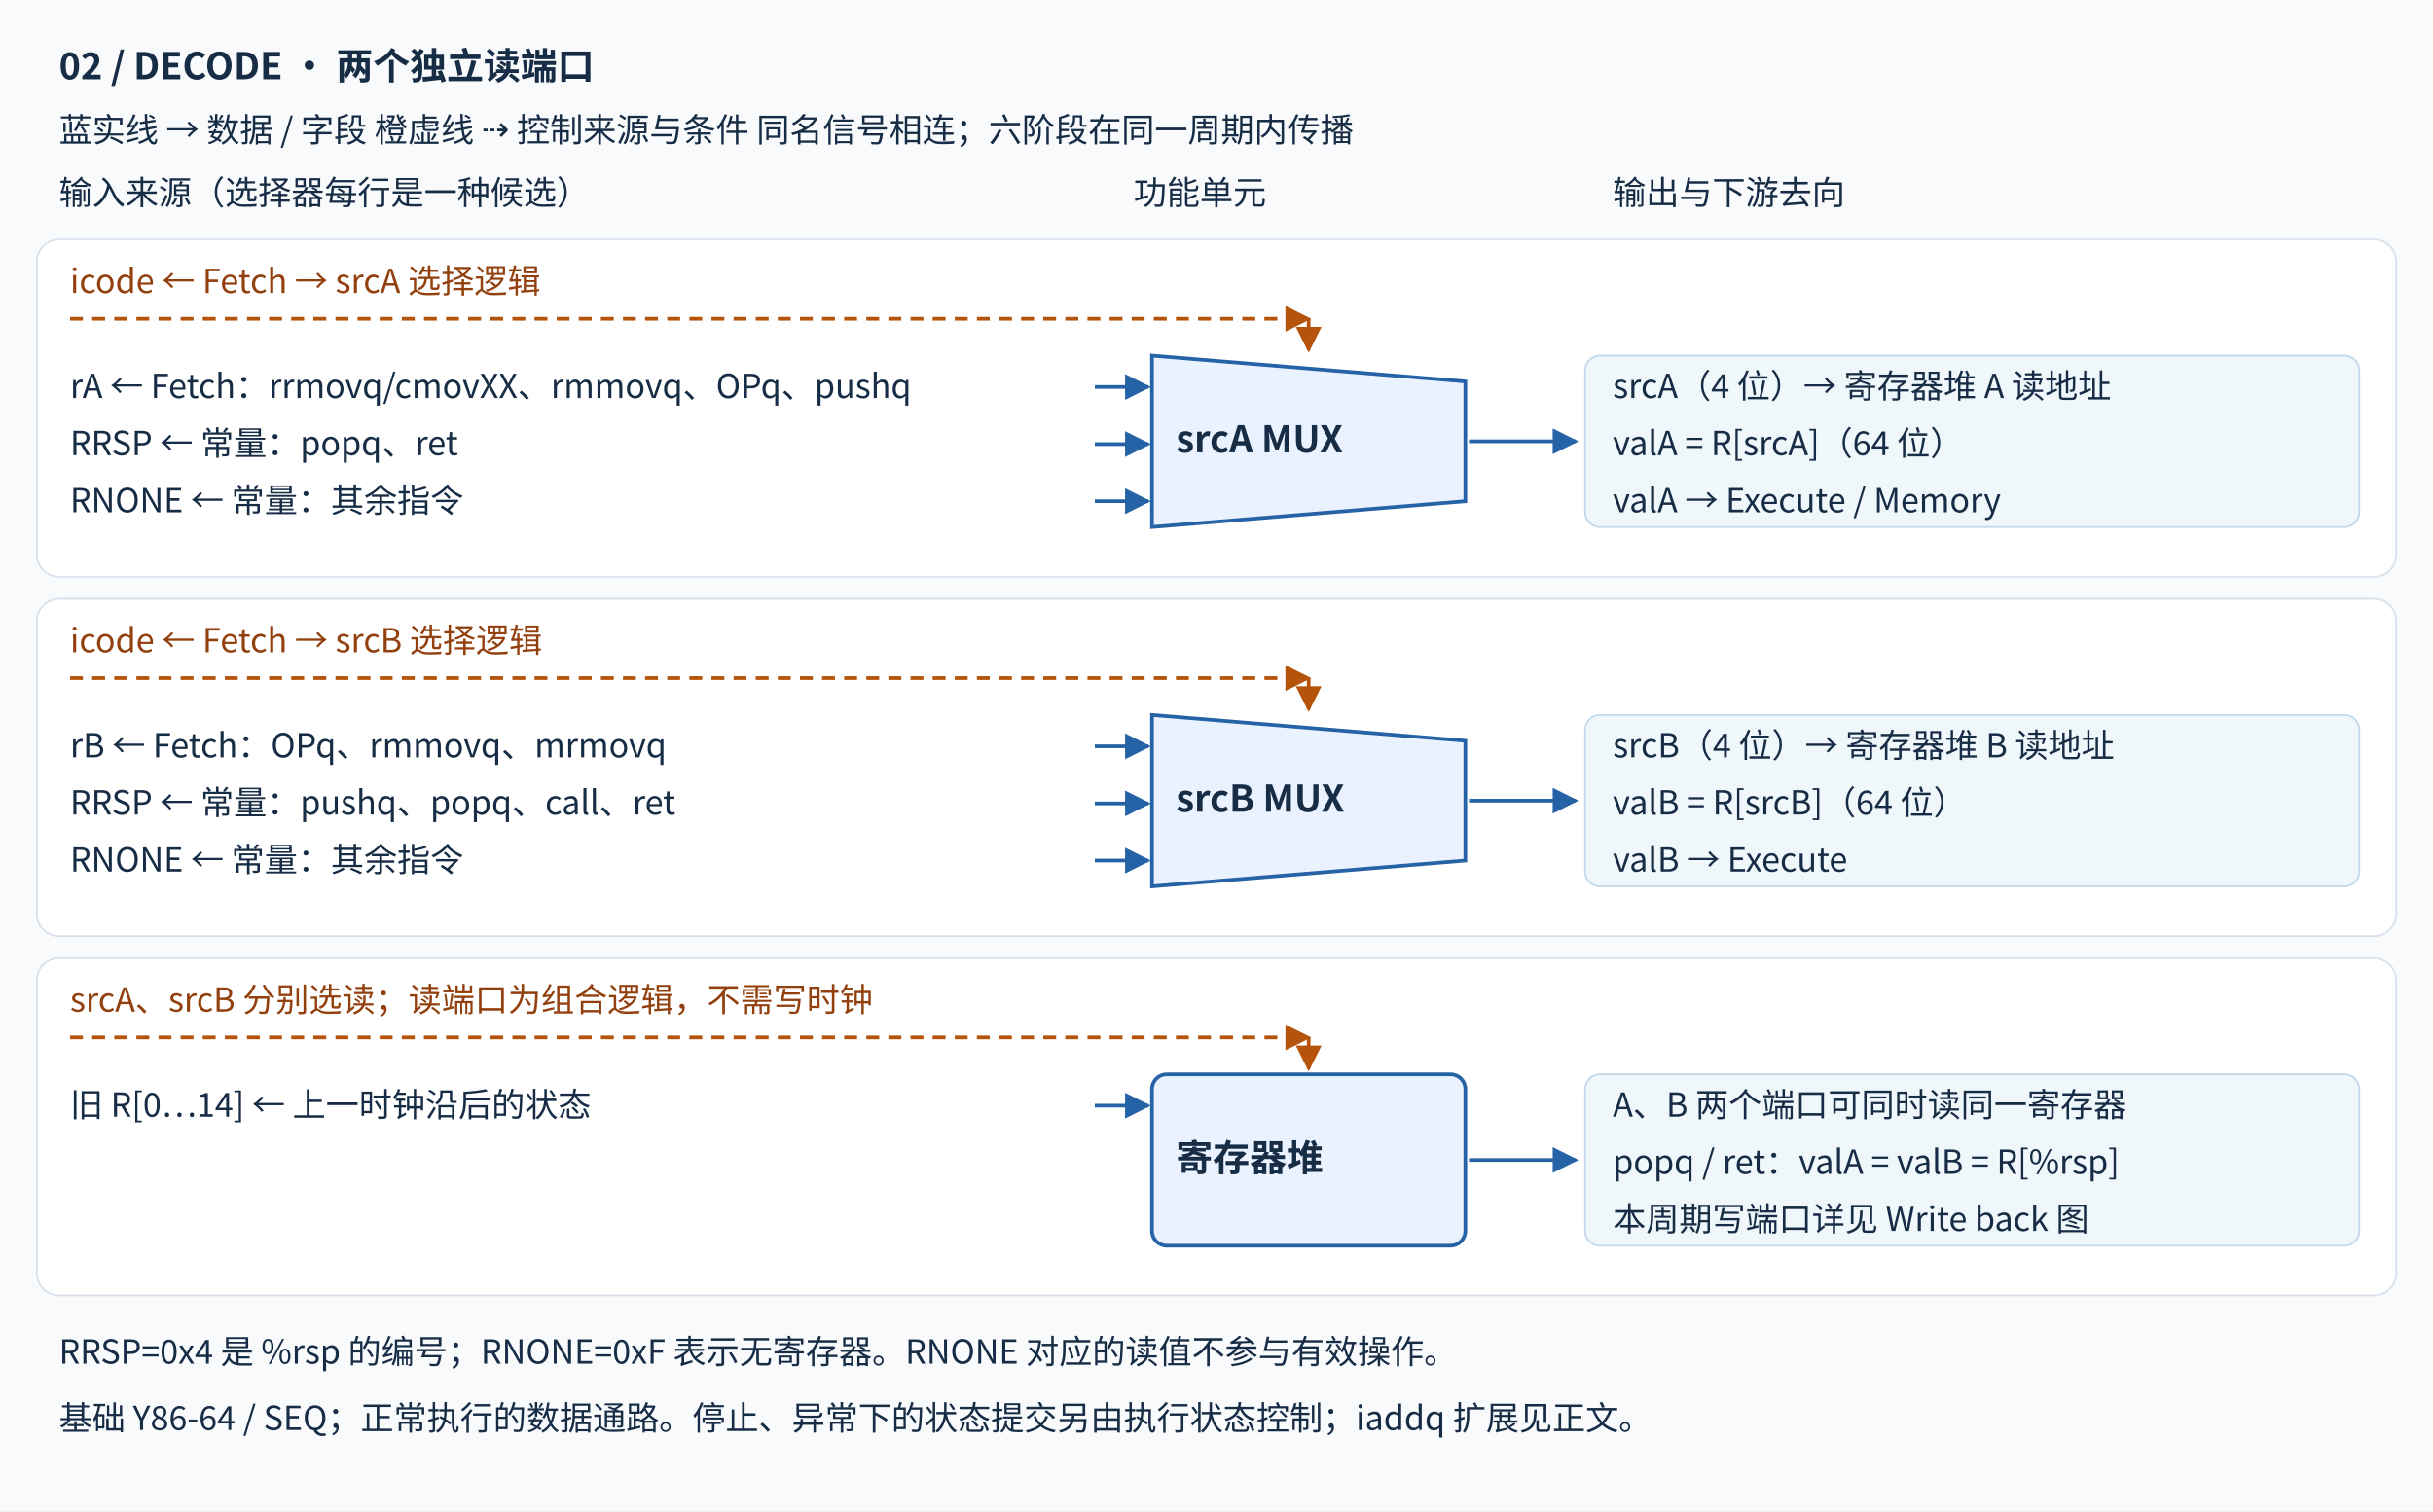
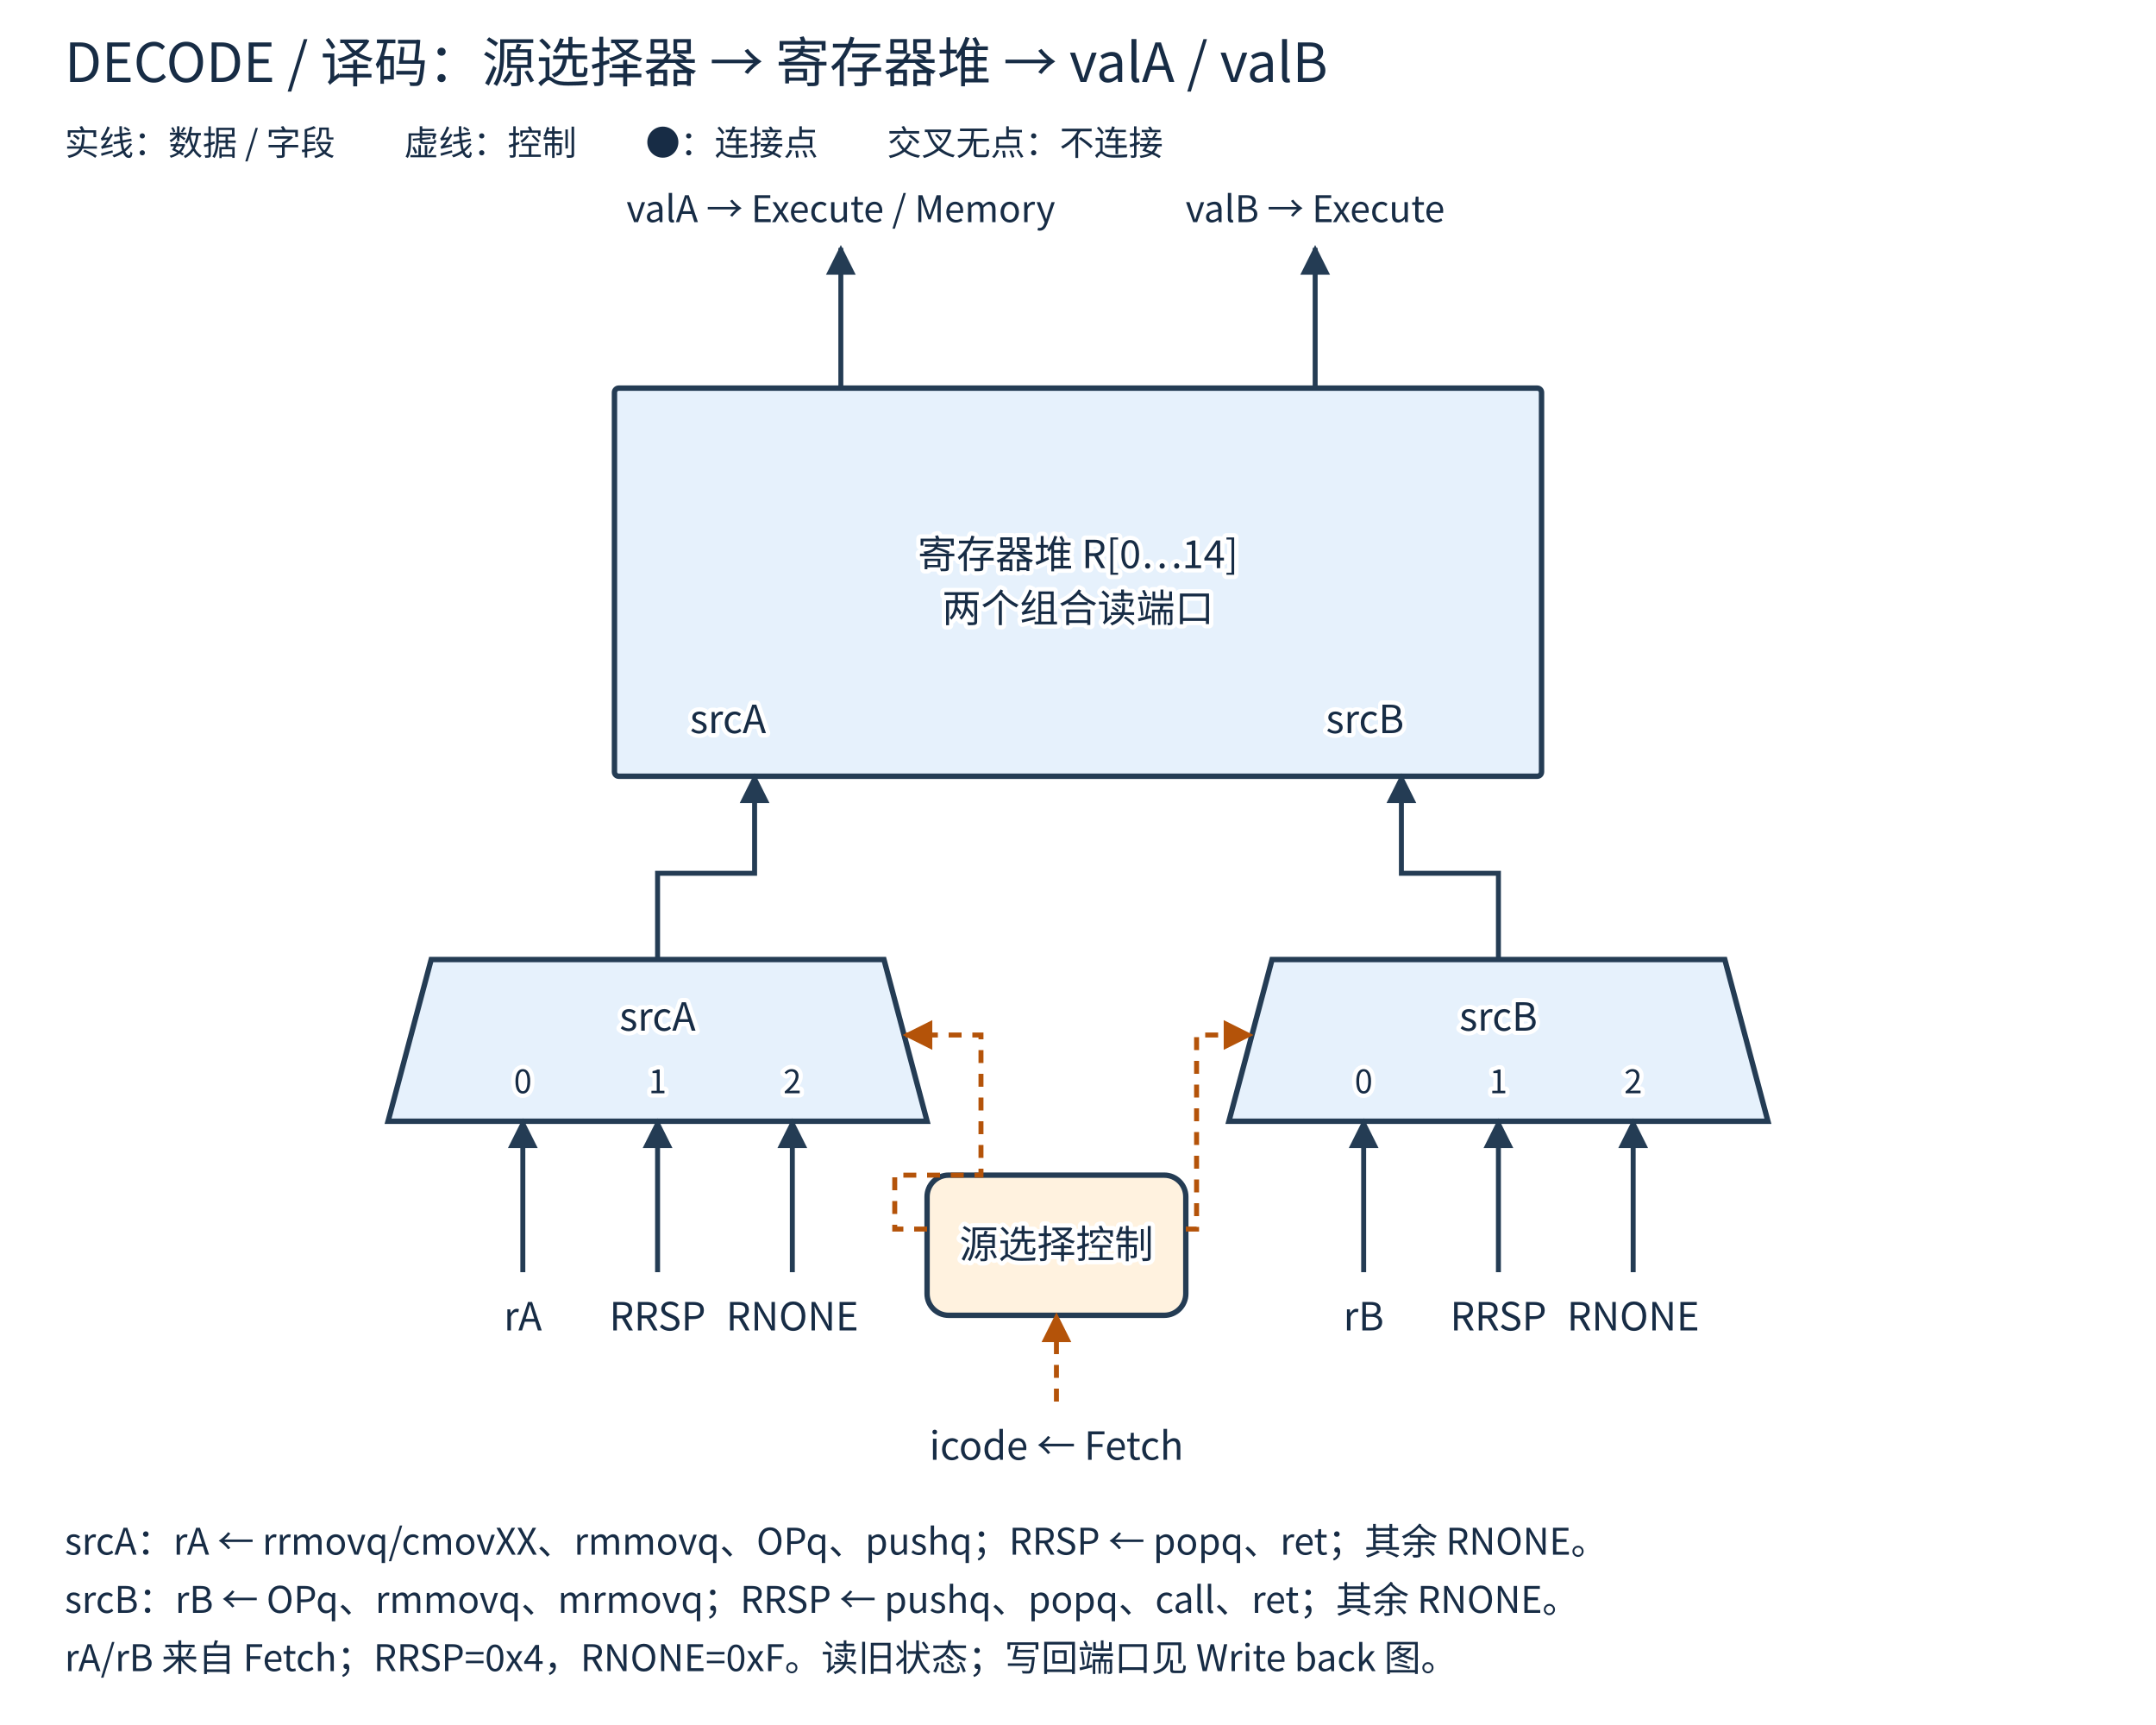
- <svg xmlns="http://www.w3.org/2000/svg" width="1320" height="820" viewBox="0 0 1320 820" role="img" aria-labelledby="title desc">
+ <svg xmlns="http://www.w3.org/2000/svg" width="1000" height="800" viewBox="0 0 1000 800" role="img" aria-labelledby="title desc">
  <defs>
-     <marker id="data" viewBox="0 0 10 10" refX="9" refY="5" markerWidth="7" markerHeight="7" orient="auto-start-reverse">
-       <path d="M0 0 L10 5 L0 10Z" fill="#2563a6" />
+     <marker id="a" viewBox="0 0 10 10" refX="9" refY="5" markerWidth="6" markerHeight="6" orient="auto">
+       <path d="M0 0L10 5L0 10Z" fill="#243c54" />
    </marker>
-     <marker id="ctl" viewBox="0 0 10 10" refX="9" refY="5" markerWidth="7" markerHeight="7" orient="auto">
-       <path d="M0 0 L10 5 L0 10Z" fill="#b45309" />
+     <marker id="c" viewBox="0 0 10 10" refX="9" refY="5" markerWidth="6" markerHeight="6" orient="auto">
+       <path d="M0 0L10 5L0 10Z" fill="#b45309" />
    </marker>
  </defs>
-   <rect width="1320" height="820" fill="#f8fafc" />
-   <style>text{font-family:"Noto Sans CJK SC","Microsoft YaHei",sans-serif;fill:#172c45;font-size:18px}.ctl{fill:#92400e;font-size:18px}.label{font-size:20px;font-weight:700}</style>
-   <text x="32" y="43" class="label">02 / DECODE · 两个独立读端口</text>
-   <text x="32" y="77" class="">蓝实线 → 数据 / 字段     橙虚线 ⇢ 控制来源与条件     同名信号相连；六阶段在同一周期内传播</text>
-   <text x="32" y="111" class="">输入来源（选择器每行是一种候选）</text>
-   <text x="615" y="111" class="">功能单元</text>
-   <text x="875" y="111" class="">输出与下游去向</text>
-   <rect x="20" y="130" width="1280" height="183" rx="12" fill="white" stroke="#d9e2ec" />
-   <text x="38" y="159" class="ctl">icode ← Fetch → srcA 选择逻辑</text>
-   <path d="M38 173 L710 173" fill="none" stroke="#b45309" stroke-width="2" stroke-dasharray="7 5" marker-end="url(#ctl)" />
-   <path d="M710 173 L710 190" fill="none" stroke="#b45309" stroke-width="2" stroke-dasharray="7 5" marker-end="url(#ctl)" />
-   <path d="M625 193 L795 207 L795 272 L625 286 Z" fill="#eaf2ff" stroke="#2563a6" stroke-width="2" />
-   <text x="638" y="245.5" class="label">srcA MUX</text>
-   <text x="38" y="216" class="">rA ← Fetch：rrmovq/cmovXX、rmmovq、OPq、pushq</text>
-   <path d="M594 210 L623 210" fill="none" stroke="#2563a6" stroke-width="2" marker-end="url(#data)" />
-   <text x="38" y="247" class="">RRSP ← 常量：popq、ret</text>
-   <path d="M594 241 L623 241" fill="none" stroke="#2563a6" stroke-width="2" marker-end="url(#data)" />
-   <text x="38" y="278" class="">RNONE ← 常量：其余指令</text>
-   <path d="M594 272 L623 272" fill="none" stroke="#2563a6" stroke-width="2" marker-end="url(#data)" />
-   <path d="M797 239.5 L855 239.5" fill="none" stroke="#2563a6" stroke-width="2" marker-end="url(#data)" />
-   <rect x="860" y="193" width="420" height="93" rx="8" fill="#f0f7fb" stroke="#c4d9e9" />
-   <text x="875" y="216" class="">srcA（4 位）→ 寄存器堆 A 读地址</text>
-   <text x="875" y="247" class="">valA = R[srcA]（64 位）</text>
-   <text x="875" y="278" class="">valA → Execute / Memory</text>
-   <rect x="20" y="325" width="1280" height="183" rx="12" fill="white" stroke="#d9e2ec" />
-   <text x="38" y="354" class="ctl">icode ← Fetch → srcB 选择逻辑</text>
-   <path d="M38 368 L710 368" fill="none" stroke="#b45309" stroke-width="2" stroke-dasharray="7 5" marker-end="url(#ctl)" />
-   <path d="M710 368 L710 385" fill="none" stroke="#b45309" stroke-width="2" stroke-dasharray="7 5" marker-end="url(#ctl)" />
-   <path d="M625 388 L795 402 L795 467 L625 481 Z" fill="#eaf2ff" stroke="#2563a6" stroke-width="2" />
-   <text x="638" y="440.5" class="label">srcB MUX</text>
-   <text x="38" y="411" class="">rB ← Fetch：OPq、rmmovq、mrmovq</text>
-   <path d="M594 405 L623 405" fill="none" stroke="#2563a6" stroke-width="2" marker-end="url(#data)" />
-   <text x="38" y="442" class="">RRSP ← 常量：pushq、popq、call、ret</text>
-   <path d="M594 436 L623 436" fill="none" stroke="#2563a6" stroke-width="2" marker-end="url(#data)" />
-   <text x="38" y="473" class="">RNONE ← 常量：其余指令</text>
-   <path d="M594 467 L623 467" fill="none" stroke="#2563a6" stroke-width="2" marker-end="url(#data)" />
-   <path d="M797 434.5 L855 434.5" fill="none" stroke="#2563a6" stroke-width="2" marker-end="url(#data)" />
-   <rect x="860" y="388" width="420" height="93" rx="8" fill="#f0f7fb" stroke="#c4d9e9" />
-   <text x="875" y="411" class="">srcB（4 位）→ 寄存器堆 B 读地址</text>
-   <text x="875" y="442" class="">valB = R[srcB]（64 位）</text>
-   <text x="875" y="473" class="">valB → Execute</text>
-   <rect x="20" y="520" width="1280" height="183" rx="12" fill="white" stroke="#d9e2ec" />
-   <text x="38" y="549" class="ctl">srcA、srcB 分别选读；读端口为组合逻辑，不需写时钟</text>
-   <path d="M38 563 L710 563" fill="none" stroke="#b45309" stroke-width="2" stroke-dasharray="7 5" marker-end="url(#ctl)" />
-   <path d="M710 563 L710 580" fill="none" stroke="#b45309" stroke-width="2" stroke-dasharray="7 5" marker-end="url(#ctl)" />
-   <rect x="625" y="583" width="170" height="93" rx="8" fill="#eaf2ff" stroke="#2563a6" stroke-width="2" />
-   <text x="638" y="635.5" class="label">寄存器堆</text>
-   <text x="38" y="606" class="">旧 R[0…14] ← 上一时钟沿后的状态</text>
-   <path d="M594 600 L623 600" fill="none" stroke="#2563a6" stroke-width="2" marker-end="url(#data)" />
-   <path d="M797 629.5 L855 629.5" fill="none" stroke="#2563a6" stroke-width="2" marker-end="url(#data)" />
-   <rect x="860" y="583" width="420" height="93" rx="8" fill="#f0f7fb" stroke="#c4d9e9" />
-   <text x="875" y="606" class="">A、B 两个端口可同时读同一寄存器</text>
-   <text x="875" y="637" class="">popq / ret：valA = valB = R[%rsp]</text>
-   <text x="875" y="668" class="">本周期写端口详见 Write back 图</text>
-   <text x="32" y="740" class="">RRSP=0x4 是 %rsp 的编号；RNONE=0xF 表示无寄存器。RNONE 对应的读值不参与有效操作。</text>
-   <text x="32" y="776" class="">基础 Y86-64 / SEQ；正常执行的数据通路。停止、异常下的状态提交另由执行状态控制；iaddq 扩展见正文。</text>
+   <style>text{font-family:"Noto Sans CJK SC","Microsoft YaHei",sans-serif;fill:#172c45;font-size:18px}.label{paint-order:stroke;stroke:white;stroke-width:4px;stroke-linejoin:round}</style>
+   <rect width="1000" height="800" fill="white" />
+   <text class="label" x="30" y="38" text-anchor="start" style="font-size:25px;">DECODE / 译码：源选择器 → 寄存器堆 → valA / valB</text>
+   <text class="label" x="30" y="72" text-anchor="start" style="font-size:16px;">实线：数据 / 字段　　虚线：控制　　●：连接点　　交叉无点：不连接</text>
+   <rect x="285" y="180" width="430" height="180" rx="2" fill="#e6f1fc" stroke="#243c54" stroke-width="2.5" />
+   <text class="label" x="500.0" y="263.5" text-anchor="middle" style="font-size:18px;">寄存器堆 R[0…14]</text>
+   <text class="label" x="500.0" y="288.5" text-anchor="middle" style="font-size:18px;">两个组合读端口</text>
+   <path d="M390,180 L390,115" fill="none" stroke="#243c54" stroke-width="2.3" marker-end="url(#a)" />
+   <text class="label" x="390" y="103" text-anchor="middle" style="font-size:17px;">valA → Execute / Memory</text>
+   <path d="M610,180 L610,115" fill="none" stroke="#243c54" stroke-width="2.3" marker-end="url(#a)" />
+   <text class="label" x="610" y="103" text-anchor="middle" style="font-size:17px;">valB → Execute</text>
+   <text class="label" x="320" y="340" text-anchor="start" style="font-size:18px;">srcA</text>
+   <text class="label" x="615" y="340" text-anchor="start" style="font-size:18px;">srcB</text>
+   <path d="M180 520L200 445H410L430 520Z" fill="#e6f1fc" stroke="#243c54" stroke-width="2.5" />
+   <text class="label" x="305.0" y="478" text-anchor="middle" style="font-size:18px;">srcA</text>
+   <text class="label" x="242.5" y="507" text-anchor="middle" style="font-size:15px;">0</text>
+   <text class="label" x="305.0" y="507" text-anchor="middle" style="font-size:15px;">1</text>
+   <text class="label" x="367.5" y="507" text-anchor="middle" style="font-size:15px;">2</text>
+   <path d="M305,445 L305,405 L350,405 L350,360" fill="none" stroke="#243c54" stroke-width="2.3" marker-end="url(#a)" />
+   <path d="M242.5,590 L242.5,520" fill="none" stroke="#243c54" stroke-width="2.3" marker-end="url(#a)" />
+   <text class="label" x="242.5" y="617" text-anchor="middle" style="font-size:18px;">rA</text>
+   <path d="M305.0,590 L305.0,520" fill="none" stroke="#243c54" stroke-width="2.3" marker-end="url(#a)" />
+   <text class="label" x="305.0" y="617" text-anchor="middle" style="font-size:18px;">RRSP</text>
+   <path d="M367.5,590 L367.5,520" fill="none" stroke="#243c54" stroke-width="2.3" marker-end="url(#a)" />
+   <text class="label" x="367.5" y="617" text-anchor="middle" style="font-size:18px;">RNONE</text>
+   <path d="M570 520L590 445H800L820 520Z" fill="#e6f1fc" stroke="#243c54" stroke-width="2.5" />
+   <text class="label" x="695.0" y="478" text-anchor="middle" style="font-size:18px;">srcB</text>
+   <text class="label" x="632.5" y="507" text-anchor="middle" style="font-size:15px;">0</text>
+   <text class="label" x="695.0" y="507" text-anchor="middle" style="font-size:15px;">1</text>
+   <text class="label" x="757.5" y="507" text-anchor="middle" style="font-size:15px;">2</text>
+   <path d="M695,445 L695,405 L650,405 L650,360" fill="none" stroke="#243c54" stroke-width="2.3" marker-end="url(#a)" />
+   <path d="M632.5,590 L632.5,520" fill="none" stroke="#243c54" stroke-width="2.3" marker-end="url(#a)" />
+   <text class="label" x="632.5" y="617" text-anchor="middle" style="font-size:18px;">rB</text>
+   <path d="M695.0,590 L695.0,520" fill="none" stroke="#243c54" stroke-width="2.3" marker-end="url(#a)" />
+   <text class="label" x="695.0" y="617" text-anchor="middle" style="font-size:18px;">RRSP</text>
+   <path d="M757.5,590 L757.5,520" fill="none" stroke="#243c54" stroke-width="2.3" marker-end="url(#a)" />
+   <text class="label" x="757.5" y="617" text-anchor="middle" style="font-size:18px;">RNONE</text>
+   <rect x="430" y="545" width="120" height="65" rx="10" fill="#fff2df" stroke="#243c54" stroke-width="2.5" />
+   <text class="label" x="490.0" y="583.5" text-anchor="middle" style="font-size:18px;">源选择控制</text>
+   <path d="M490,650 L490,610" fill="none" stroke="#b45309" stroke-width="2.3" stroke-dasharray="6 5" marker-end="url(#c)" />
+   <text class="label" x="490" y="677" text-anchor="middle" style="font-size:18px;">icode ← Fetch</text>
+   <path d="M430,570 L415,570 L415,545 L455,545 L455,480 L420,480" fill="none" stroke="#b45309" stroke-width="2.3" stroke-dasharray="6 5" marker-end="url(#c)" />
+   <path d="M550,570 L555,570 L555,480 L580,480" fill="none" stroke="#b45309" stroke-width="2.3" stroke-dasharray="6 5" marker-end="url(#c)" />
+   <text class="label" x="30" y="721" text-anchor="start" style="font-size:17px;">srcA：rA ← rrmovq/cmovXX、rmmovq、OPq、pushq；RRSP ← popq、ret；其余 RNONE。</text>
+   <text class="label" x="30" y="748" text-anchor="start" style="font-size:17px;">srcB：rB ← OPq、rmmovq、mrmovq；RRSP ← pushq、popq、call、ret；其余 RNONE。</text>
+   <text class="label" x="30" y="775" text-anchor="start" style="font-size:17px;">rA/rB 来自 Fetch；RRSP=0x4，RNONE=0xF。读旧状态；写回端口见 Write back 图。</text>
</svg>
